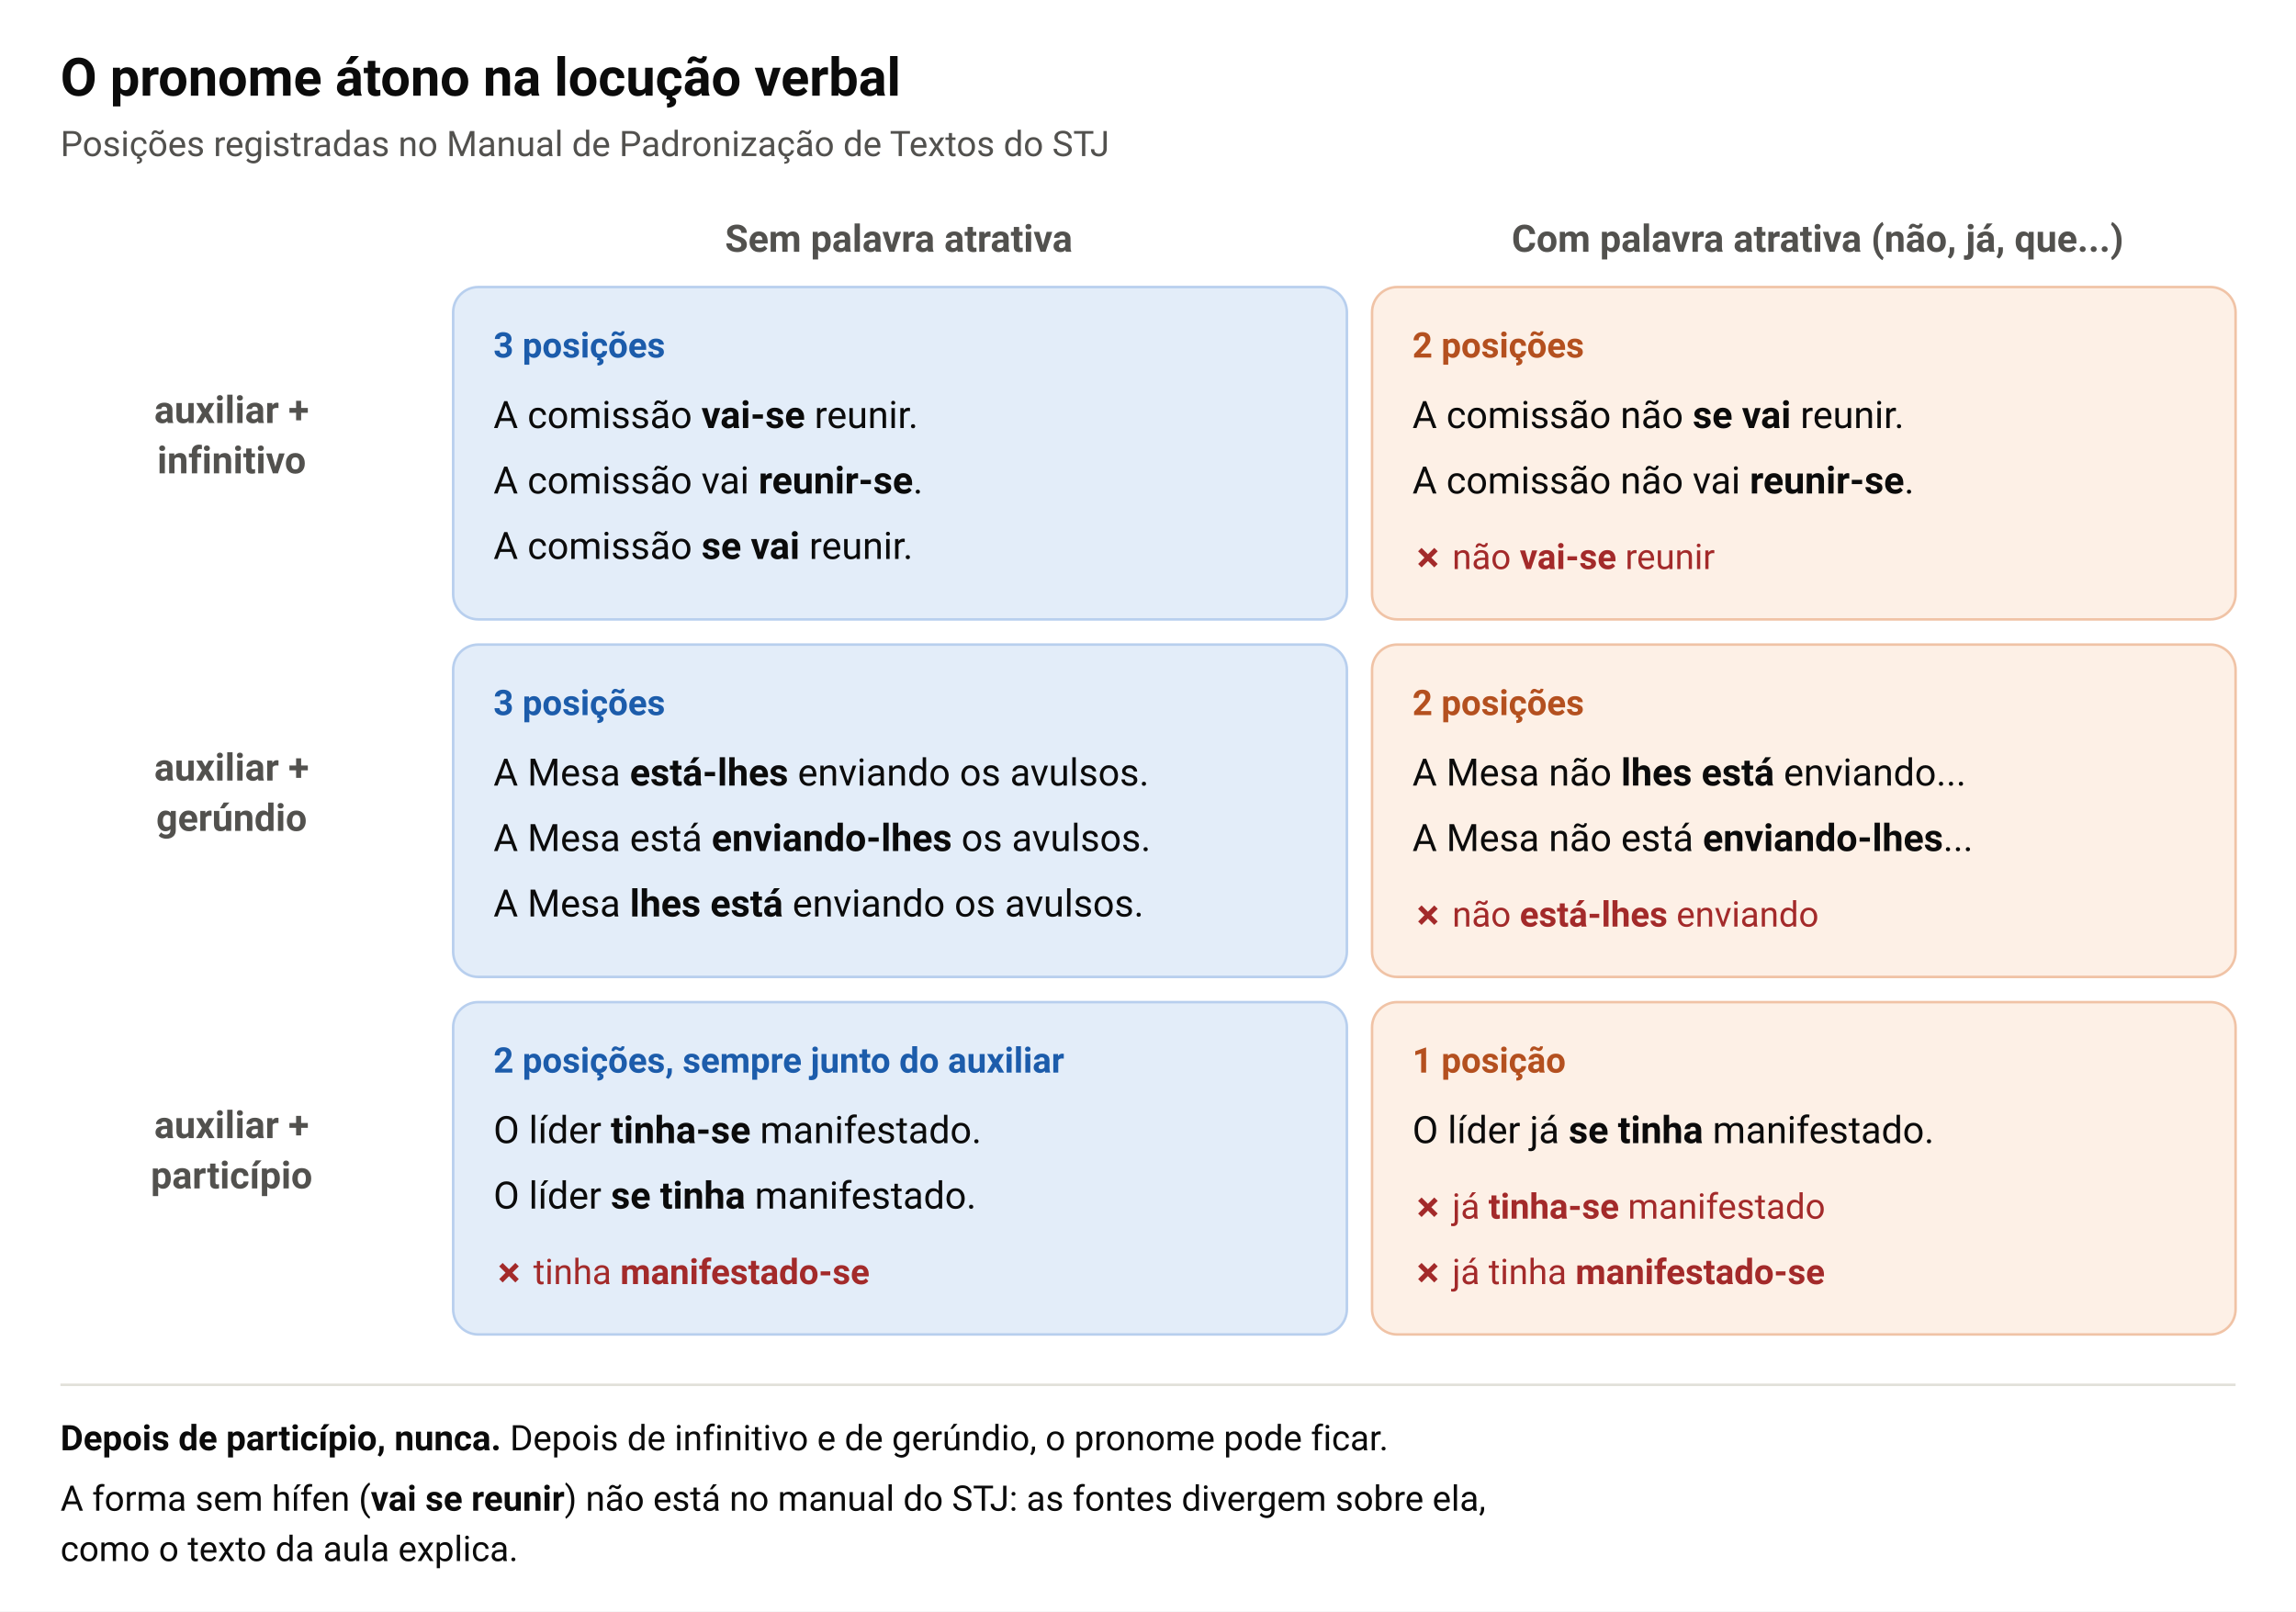
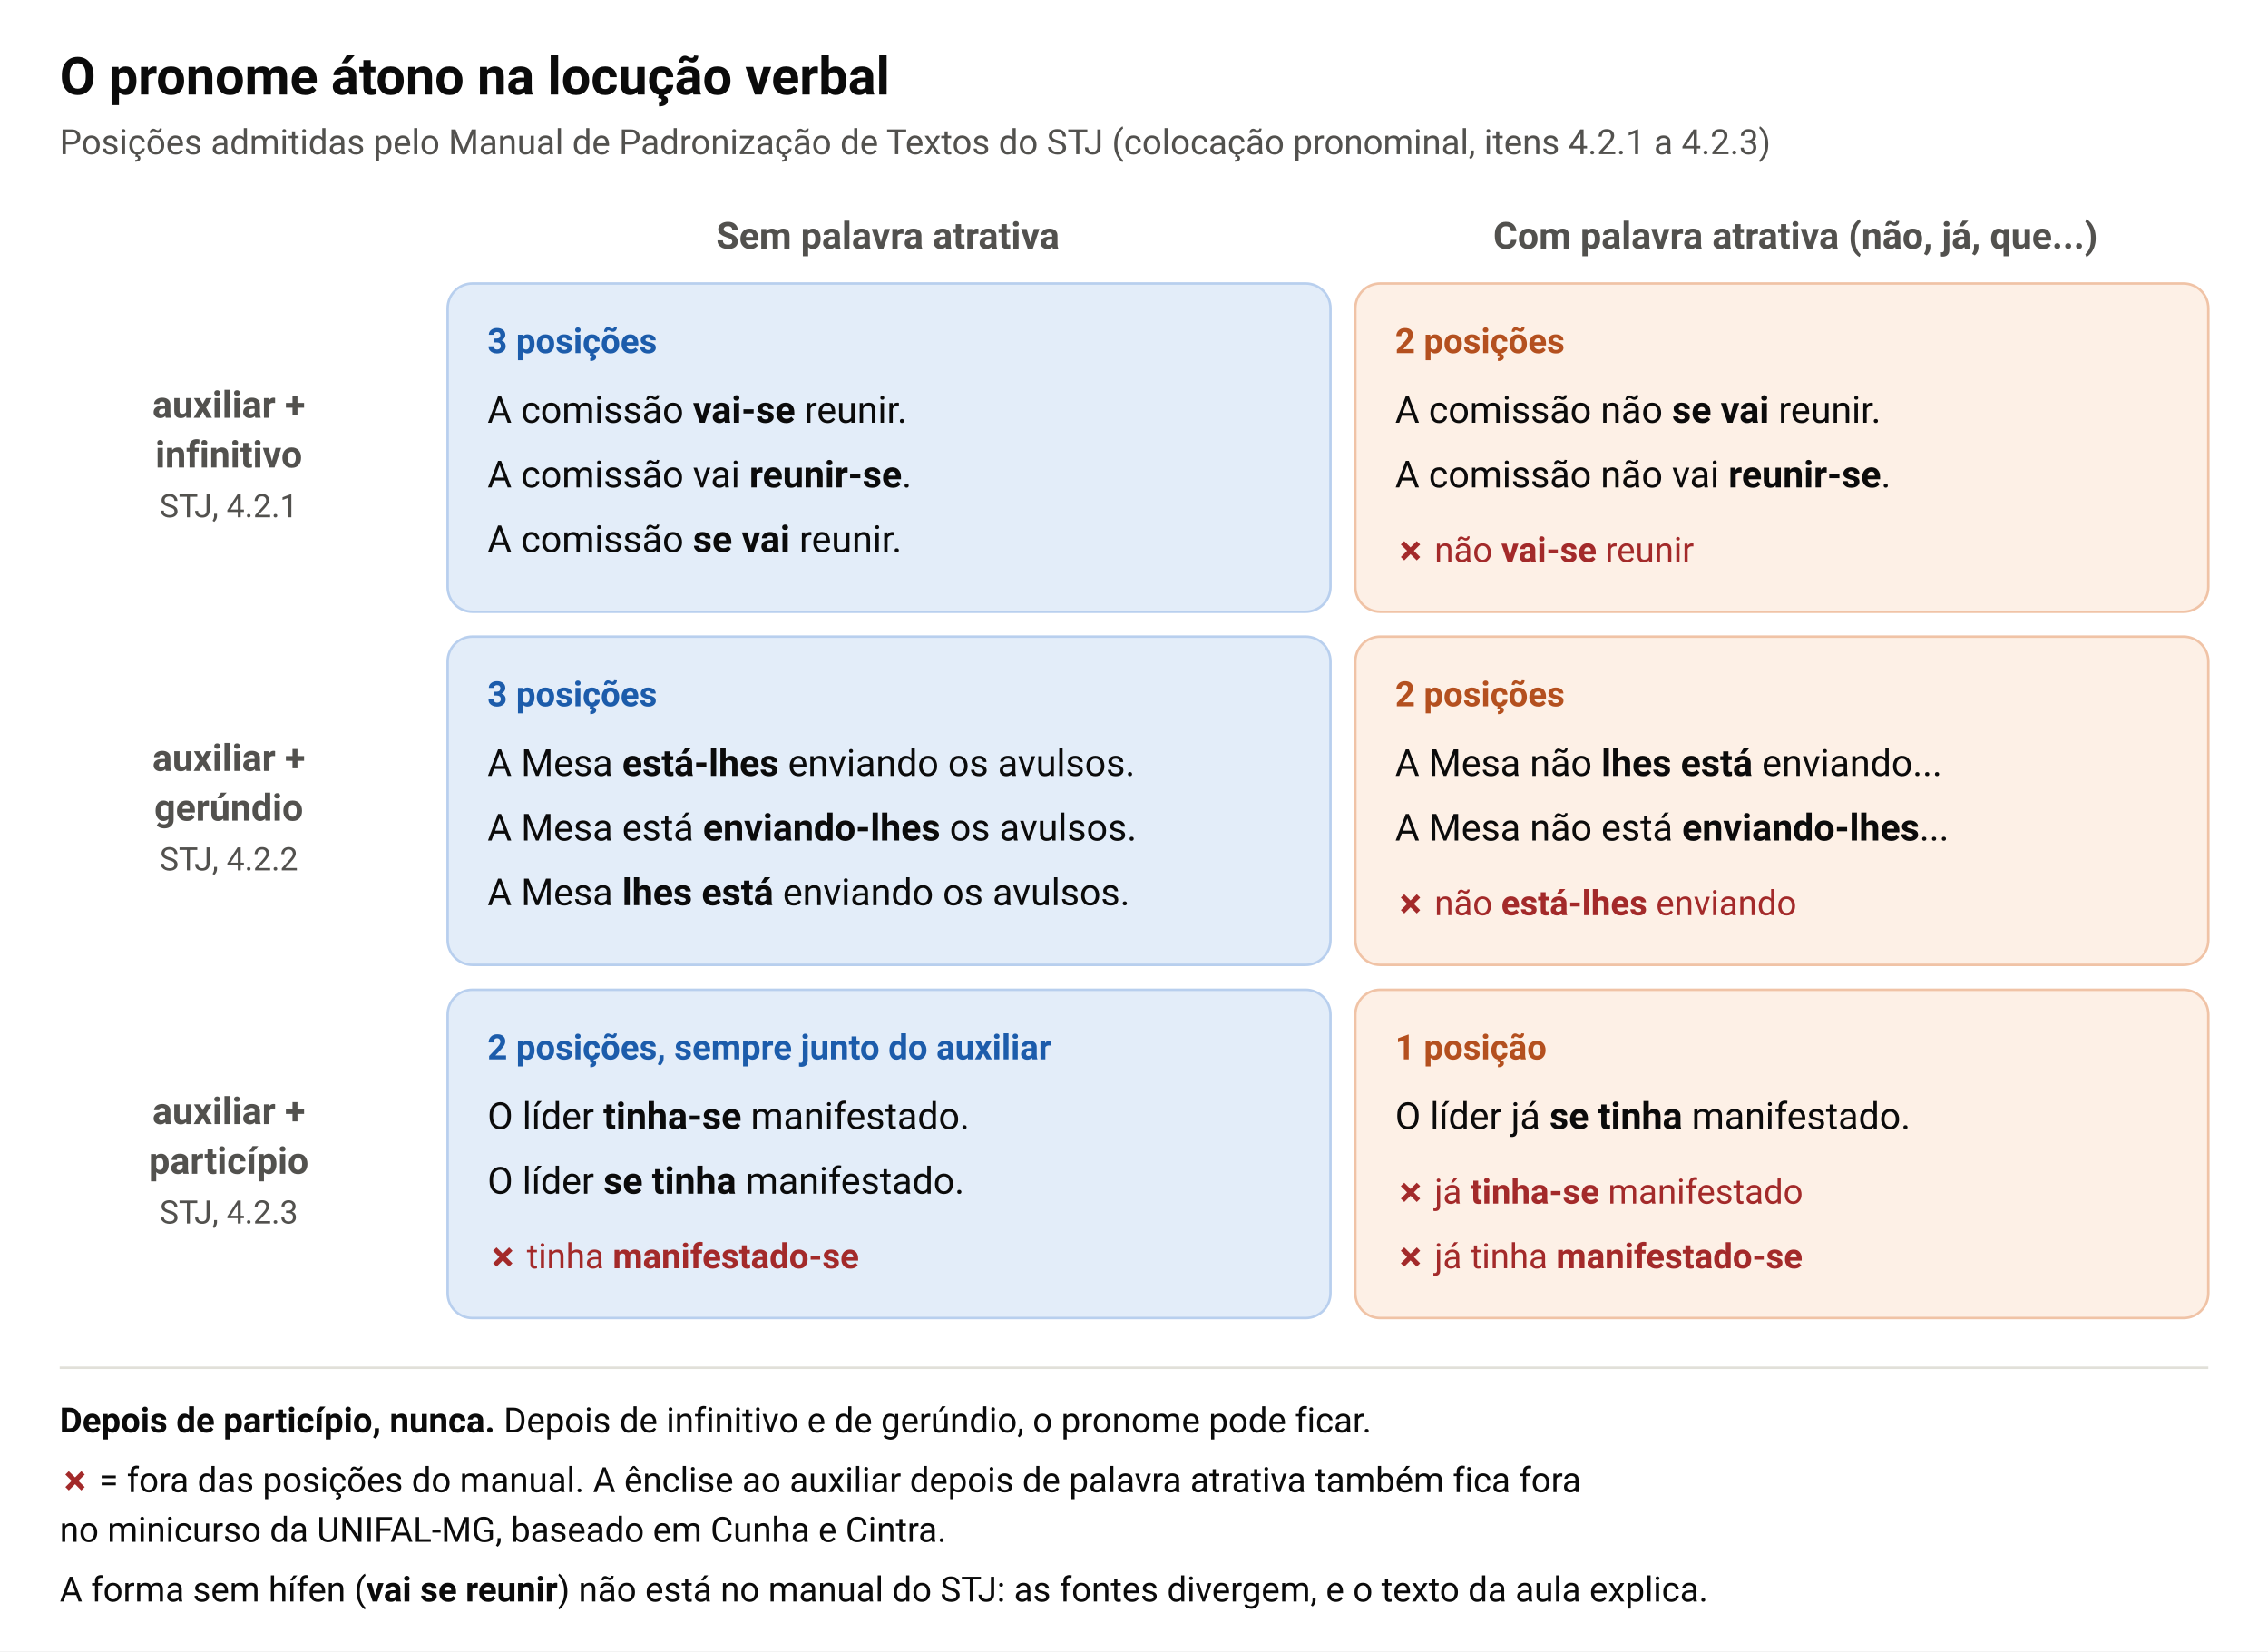
- <svg xmlns="http://www.w3.org/2000/svg" width="912" height="640" viewBox="0 0 912 640" font-family="system-ui, -apple-system, 'Segoe UI', Roboto, 'Helvetica Neue', Arial, sans-serif">
-   <rect width="912" height="640" fill="#ffffff" />
+ <svg xmlns="http://www.w3.org/2000/svg" width="912" height="664" viewBox="0 0 912 664" font-family="system-ui, -apple-system, 'Segoe UI', Roboto, 'Helvetica Neue', Arial, sans-serif">
+   <rect width="912" height="664" fill="#ffffff" />
  <text x="24" y="38" font-size="21" font-weight="700" fill="#0b0b0b">O pronome átono na locução verbal</text>
-   <text x="24" y="62" font-size="14" fill="#52514e">Posições registradas no Manual de Padronização de Textos do STJ</text>
+   <text x="24" y="62" font-size="14" fill="#52514e">Posições admitidas pelo Manual de Padronização de Textos do STJ (colocação pronominal, itens 4.2.1 a 4.2.3)</text>
  <g font-size="15" font-weight="700" fill="#52514e" text-anchor="middle">
    <text x="357" y="100">Sem palavra atrativa</text>
    <text x="722" y="100">Com palavra atrativa (não, já, que...)</text>
  </g>
  <g font-size="15" font-weight="700" fill="#52514e" text-anchor="middle">
    <text x="92" y="168">auxiliar +</text>
    <text x="92" y="188">infinitivo</text>
+     <text x="92" y="208" font-size="13" font-weight="400">STJ, 4.2.1</text>
    <text x="92" y="310">auxiliar +</text>
    <text x="92" y="330">gerúndio</text>
+     <text x="92" y="350" font-size="13" font-weight="400">STJ, 4.2.2</text>
    <text x="92" y="452">auxiliar +</text>
    <text x="92" y="472">particípio</text>
+     <text x="92" y="492" font-size="13" font-weight="400">STJ, 4.2.3</text>
  </g>
  <g transform="translate(180 114)">
    <rect width="355" height="132" rx="10" fill="#e3edf9" stroke="#b8cfee" />
    <text x="16" y="28" font-size="14" font-weight="700" fill="#1c5cab">3 posições</text>
    <g font-size="15" fill="#0b0b0b">
      <text x="16" y="56">A comissão <tspan font-weight="700">vai-se</tspan> reunir.</text>
      <text x="16" y="82">A comissão vai <tspan font-weight="700">reunir-se</tspan>.</text>
      <text x="16" y="108">A comissão <tspan font-weight="700">se vai</tspan> reunir.</text>
    </g>
  </g>
  <g transform="translate(545 114)">
    <rect width="343" height="132" rx="10" fill="#fdf0e6" stroke="#f0c3a6" />
    <text x="16" y="28" font-size="14" font-weight="700" fill="#b4501f">2 posições</text>
    <g font-size="15" fill="#0b0b0b">
      <text x="16" y="56">A comissão não <tspan font-weight="700">se vai</tspan> reunir.</text>
      <text x="16" y="82">A comissão não vai <tspan font-weight="700">reunir-se</tspan>.</text>
    </g>
    <text x="16" y="112" font-size="14" fill="#a32a2a">
      <tspan font-weight="700">✗</tspan> não <tspan font-weight="700">vai-se</tspan> reunir</text>
  </g>
  <g transform="translate(180 256)">
    <rect width="355" height="132" rx="10" fill="#e3edf9" stroke="#b8cfee" />
    <text x="16" y="28" font-size="14" font-weight="700" fill="#1c5cab">3 posições</text>
    <g font-size="15" fill="#0b0b0b">
      <text x="16" y="56">A Mesa <tspan font-weight="700">está-lhes</tspan> enviando os avulsos.</text>
      <text x="16" y="82">A Mesa está <tspan font-weight="700">enviando-lhes</tspan> os avulsos.</text>
      <text x="16" y="108">A Mesa <tspan font-weight="700">lhes está</tspan> enviando os avulsos.</text>
    </g>
  </g>
  <g transform="translate(545 256)">
    <rect width="343" height="132" rx="10" fill="#fdf0e6" stroke="#f0c3a6" />
    <text x="16" y="28" font-size="14" font-weight="700" fill="#b4501f">2 posições</text>
    <g font-size="15" fill="#0b0b0b">
      <text x="16" y="56">A Mesa não <tspan font-weight="700">lhes está</tspan> enviando...</text>
      <text x="16" y="82">A Mesa não está <tspan font-weight="700">enviando-lhes</tspan>...</text>
    </g>
    <text x="16" y="112" font-size="14" fill="#a32a2a">
      <tspan font-weight="700">✗</tspan> não <tspan font-weight="700">está-lhes</tspan> enviando</text>
  </g>
  <g transform="translate(180 398)">
    <rect width="355" height="132" rx="10" fill="#e3edf9" stroke="#b8cfee" />
    <text x="16" y="28" font-size="14" font-weight="700" fill="#1c5cab">2 posições, sempre junto do auxiliar</text>
    <g font-size="15" fill="#0b0b0b">
      <text x="16" y="56">O líder <tspan font-weight="700">tinha-se</tspan> manifestado.</text>
      <text x="16" y="82">O líder <tspan font-weight="700">se tinha</tspan> manifestado.</text>
    </g>
    <text x="16" y="112" font-size="14" fill="#a32a2a">
      <tspan font-weight="700">✗</tspan> tinha <tspan font-weight="700">manifestado-se</tspan>
    </text>
  </g>
  <g transform="translate(545 398)">
    <rect width="343" height="132" rx="10" fill="#fdf0e6" stroke="#f0c3a6" />
    <text x="16" y="28" font-size="14" font-weight="700" fill="#b4501f">1 posição</text>
    <g font-size="15" fill="#0b0b0b">
      <text x="16" y="56">O líder já <tspan font-weight="700">se tinha</tspan> manifestado.</text>
    </g>
    <text x="16" y="86" font-size="14" fill="#a32a2a">
      <tspan font-weight="700">✗</tspan> já <tspan font-weight="700">tinha-se</tspan> manifestado</text>
    <text x="16" y="112" font-size="14" fill="#a32a2a">
      <tspan font-weight="700">✗</tspan> já tinha <tspan font-weight="700">manifestado-se</tspan>
    </text>
  </g>
  <line x1="24" y1="550" x2="888" y2="550" stroke="#e1e0d9" />
  <text x="24" y="576" font-size="14" fill="#0b0b0b">
    <tspan font-weight="700">Depois de particípio, nunca.</tspan> Depois de infinitivo e de gerúndio, o pronome pode ficar.</text>
-   <text x="24" y="600" font-size="14" fill="#0b0b0b">A forma sem hífen (<tspan font-weight="700">vai se reunir</tspan>) não está no manual do STJ: as fontes divergem sobre ela,</text>
-   <text x="24" y="620" font-size="14" fill="#0b0b0b">como o texto da aula explica.</text>
+   <text x="24" y="600" font-size="14" fill="#0b0b0b">
+     <tspan font-weight="700" fill="#a32a2a">✗</tspan> = fora das posições do manual. A ênclise ao auxiliar depois de palavra atrativa também fica fora</text>
+   <text x="24" y="620" font-size="14" fill="#0b0b0b">no minicurso da UNIFAL-MG, baseado em Cunha e Cintra.</text>
+   <text x="24" y="644" font-size="14" fill="#0b0b0b">A forma sem hífen (<tspan font-weight="700">vai se reunir</tspan>) não está no manual do STJ: as fontes divergem, e o texto da aula explica.</text>
</svg>
